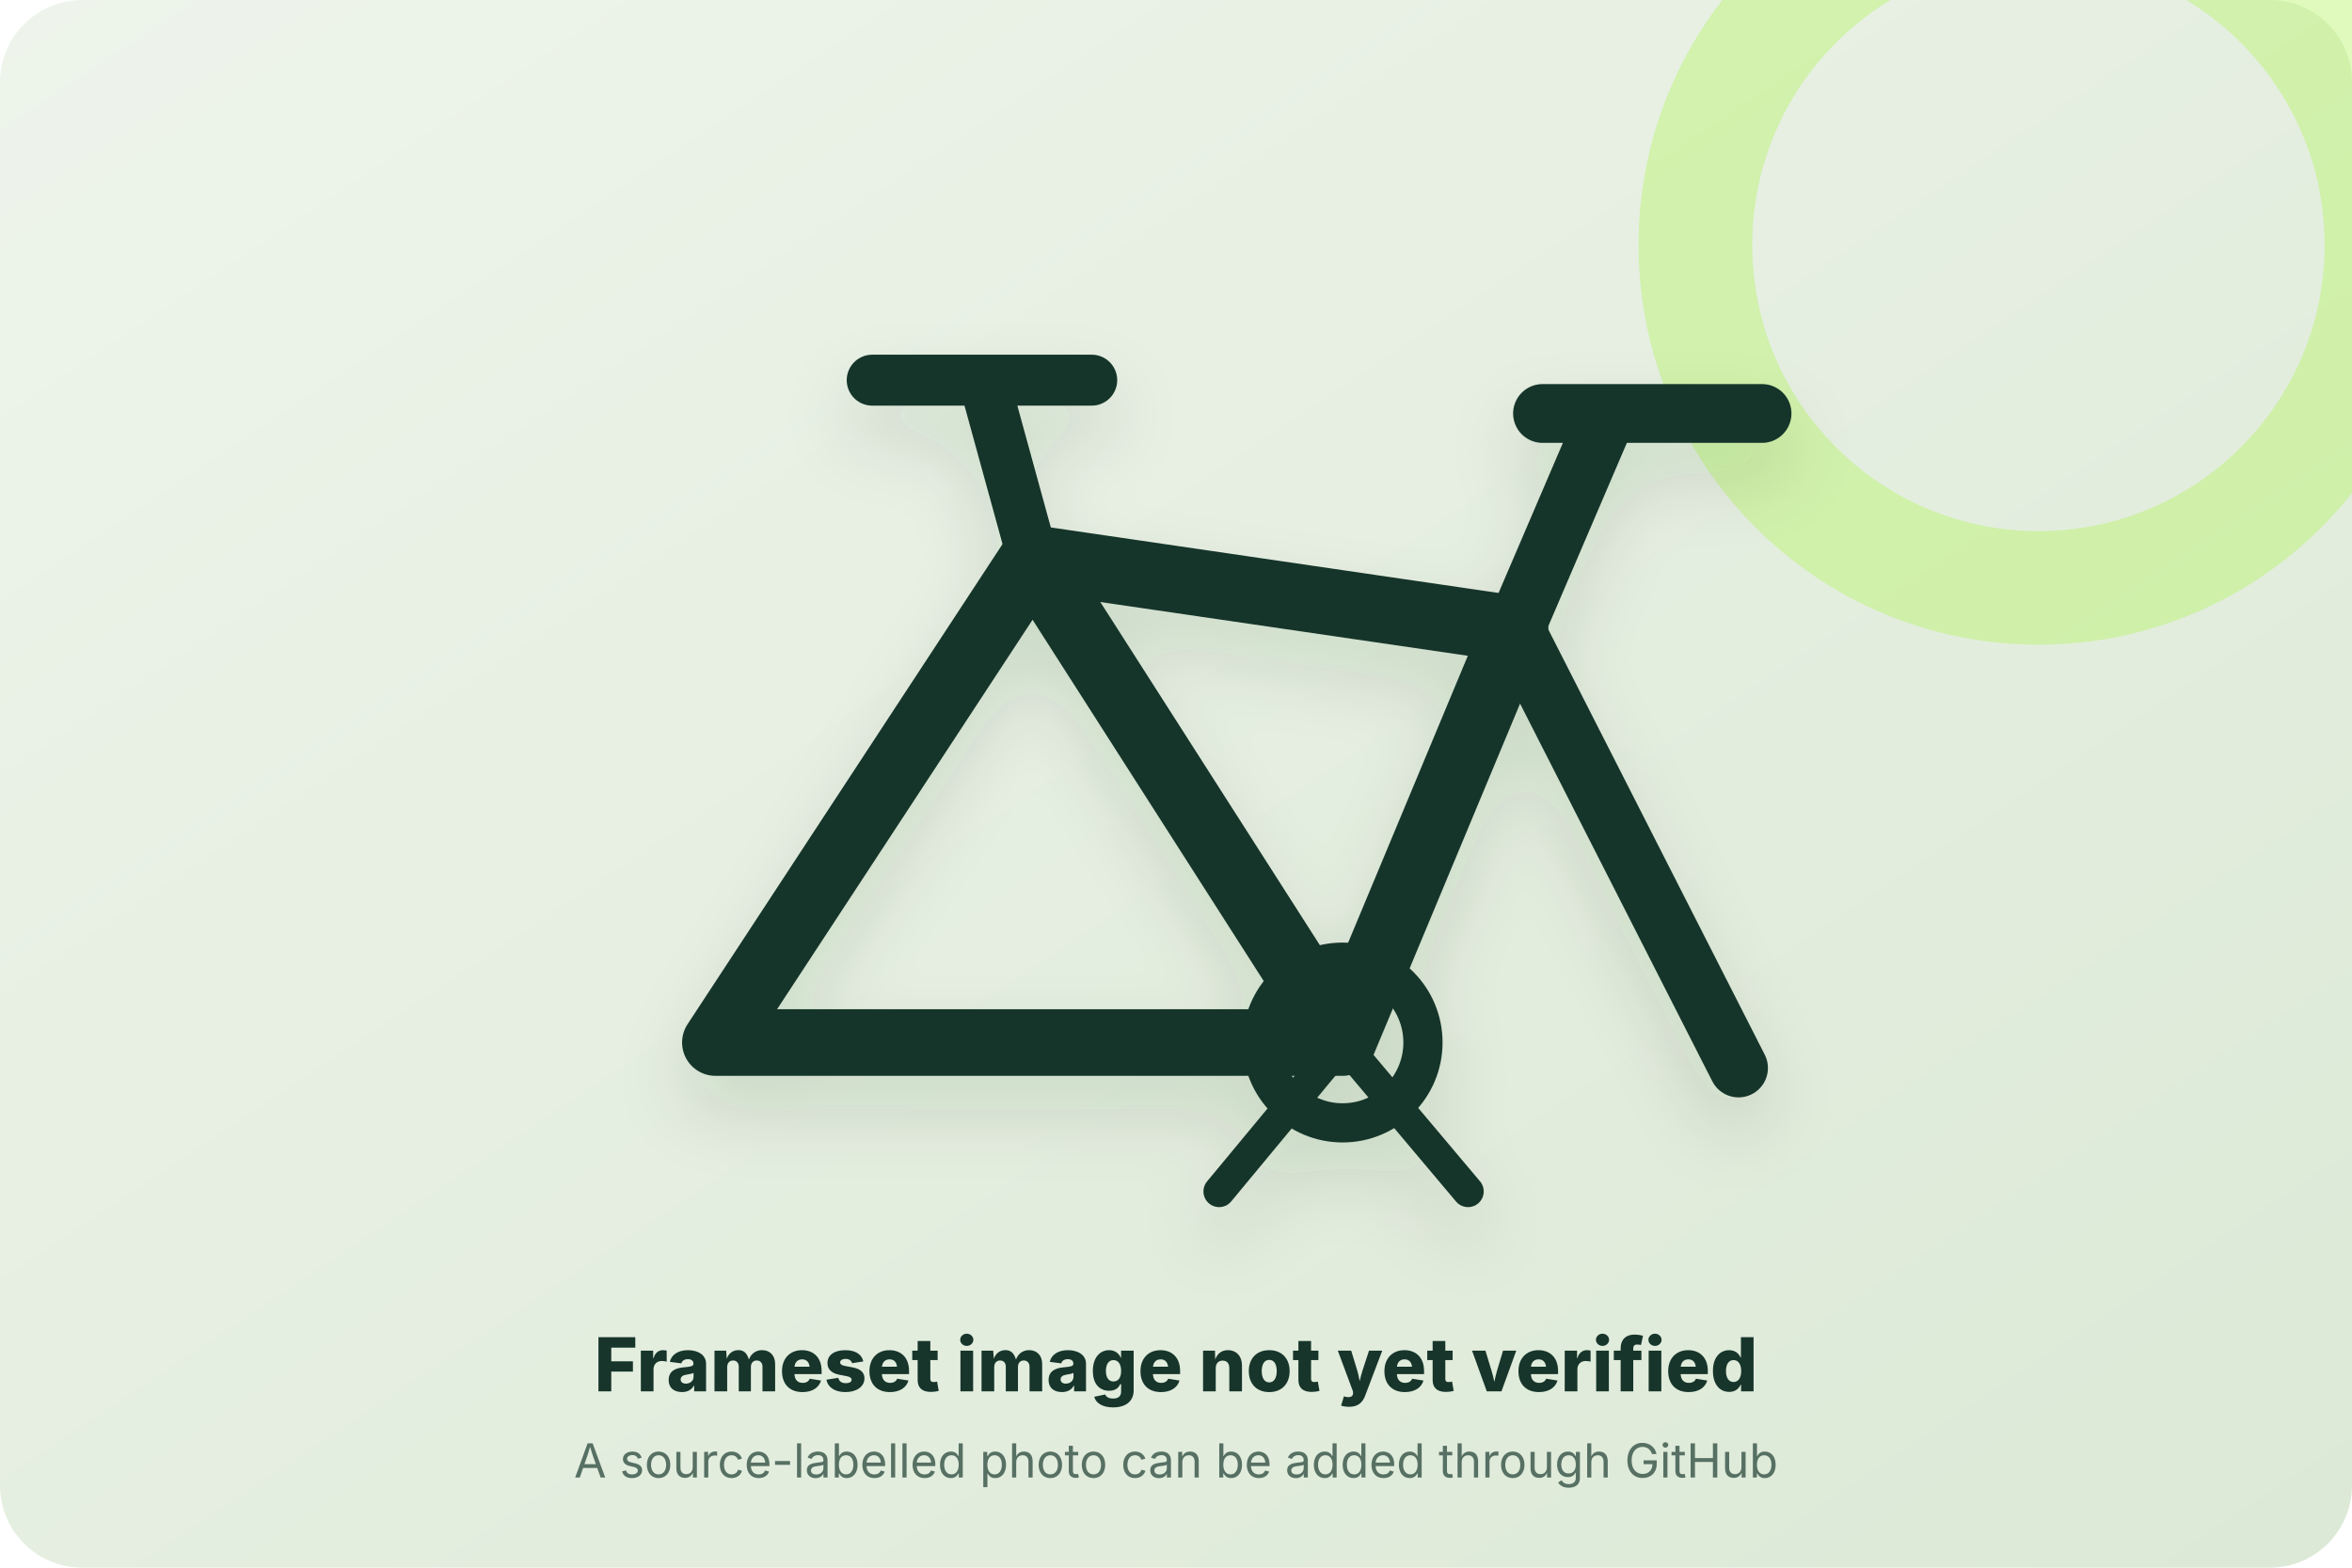
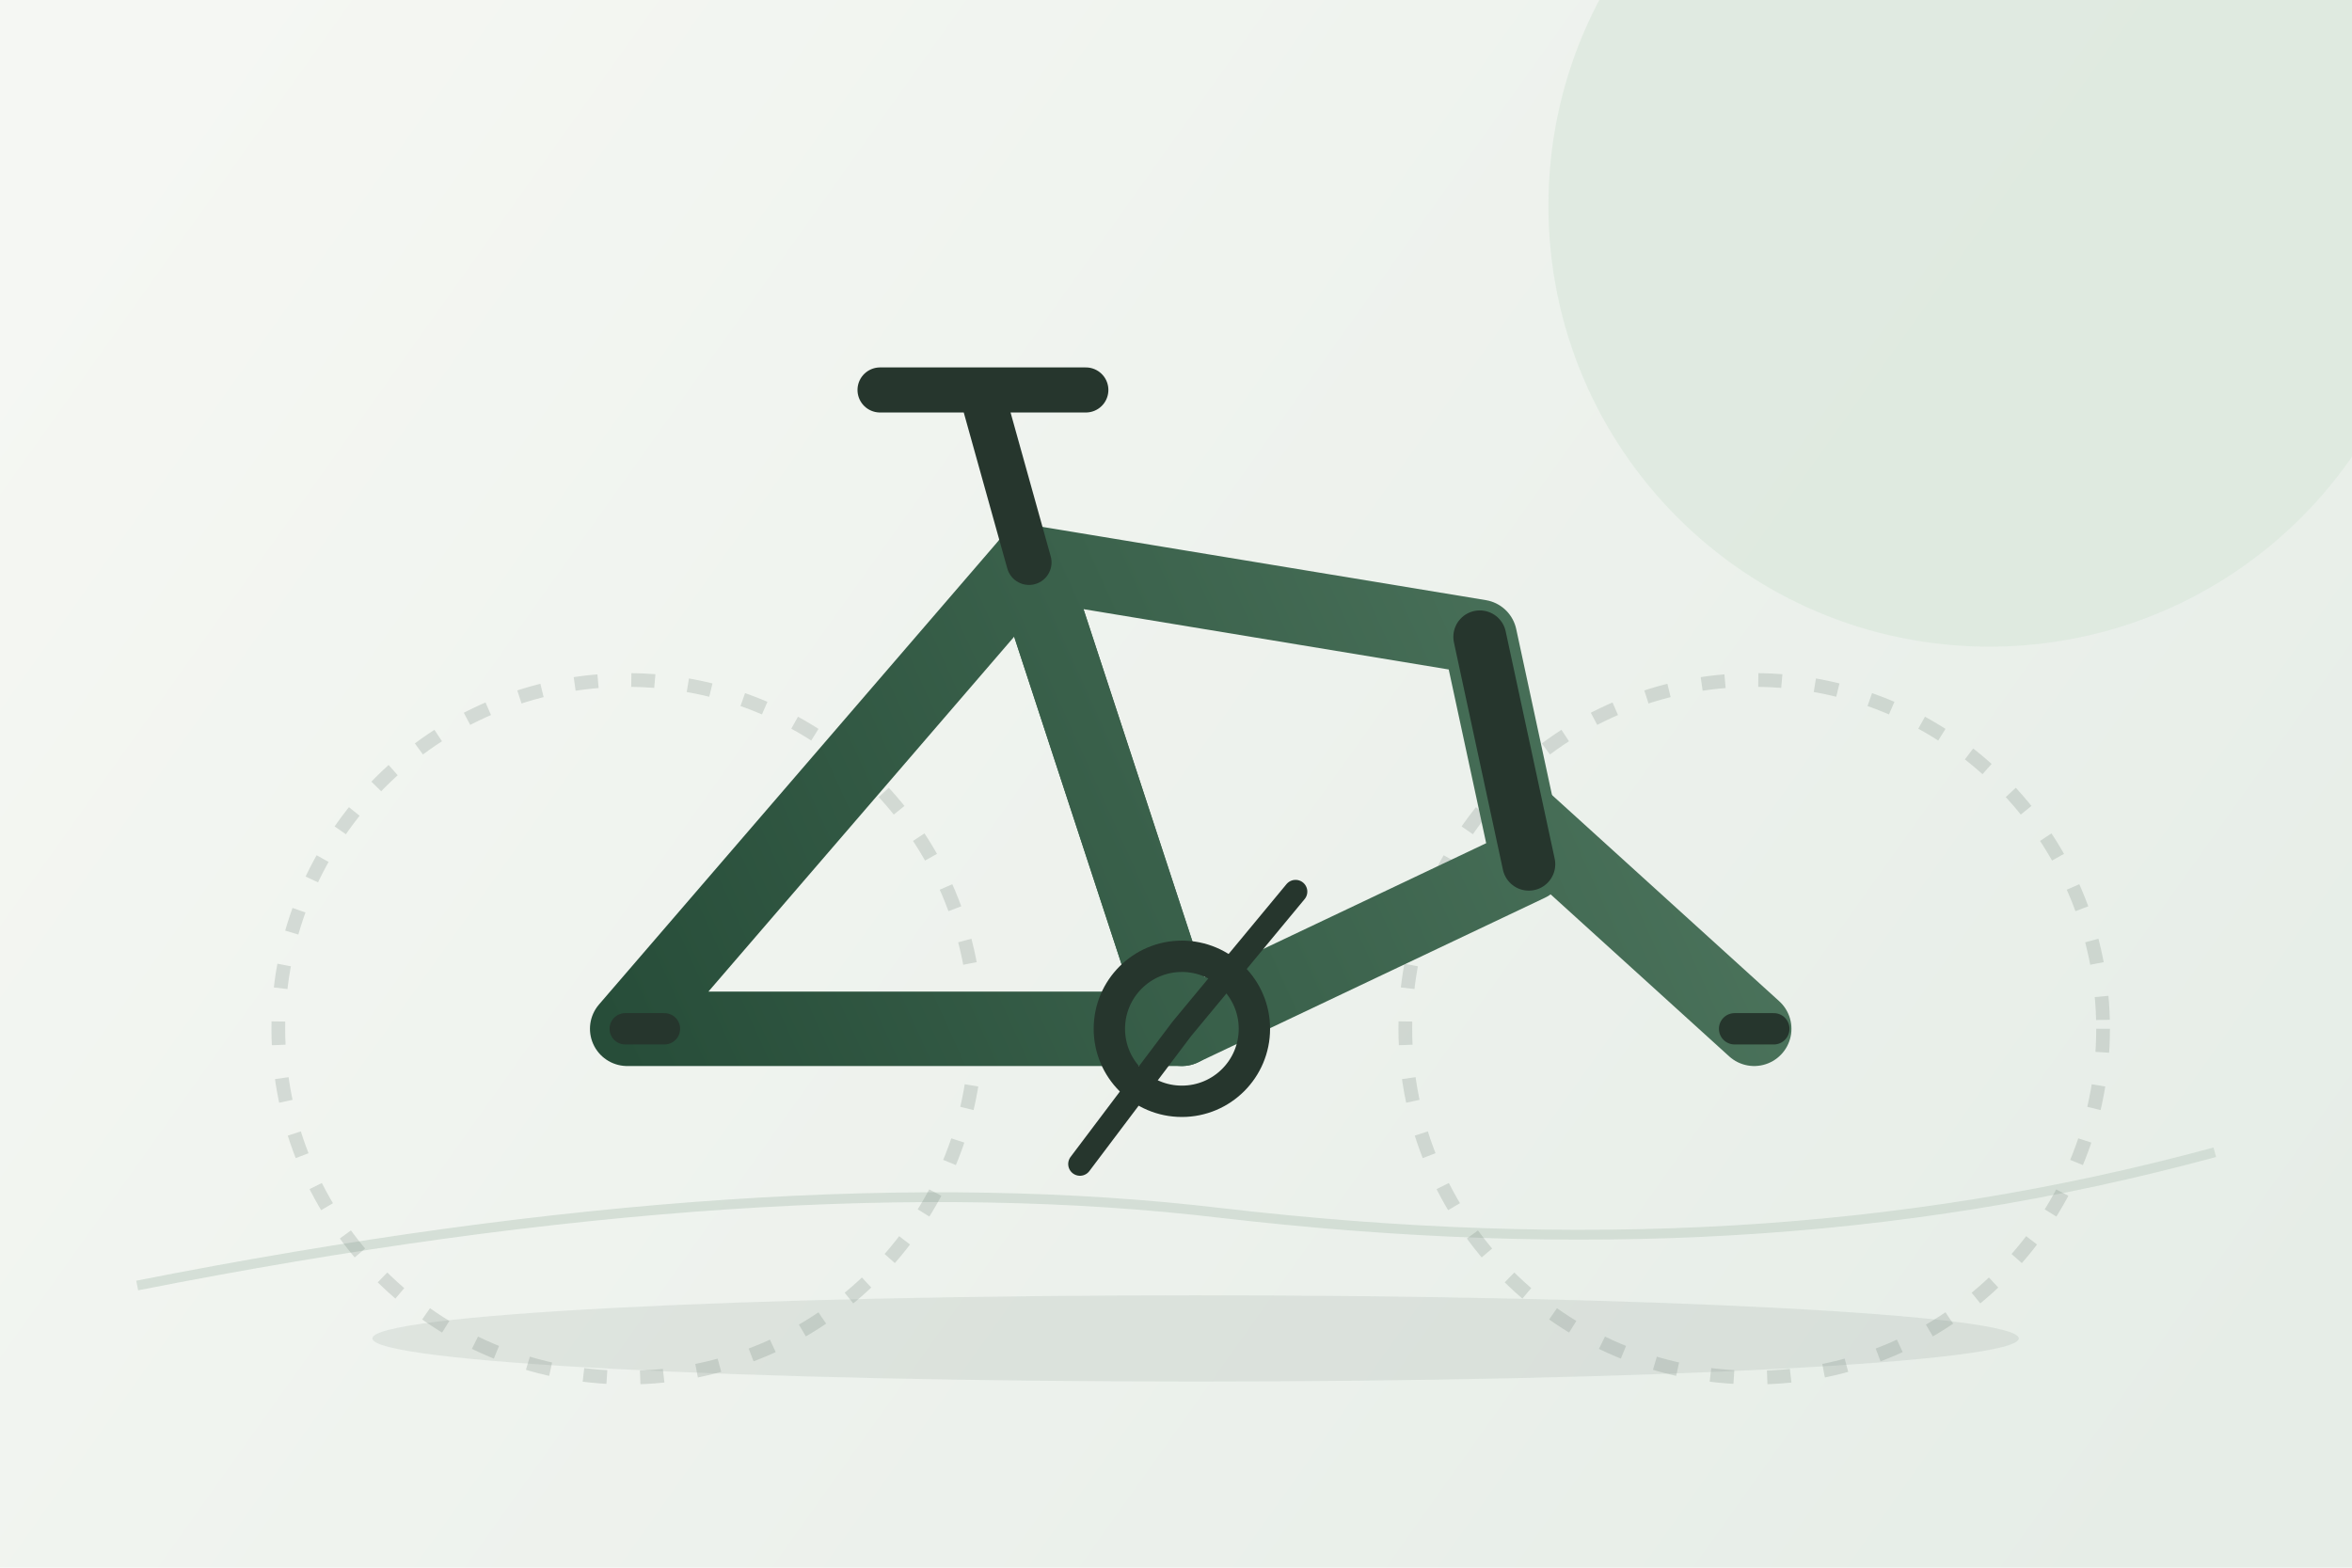
<svg xmlns="http://www.w3.org/2000/svg" viewBox="0 0 1200 800" role="img" aria-labelledby="title desc">
  <defs>
-     <linearGradient id="bg" x1="0" y1="0" x2="1" y2="1">
-       <stop offset="0" stop-color="#eef4eb" />
-       <stop offset="1" stop-color="#dce9d6" />
+     <linearGradient id="background" x1="80" y1="30" x2="1120" y2="770" gradientUnits="userSpaceOnUse">
+       <stop stop-color="#f5f7f3" />
+       <stop offset="1" stop-color="#e6ede7" />
    </linearGradient>
-     <filter id="shadow" x="-20%" y="-20%" width="140%" height="140%">
-       <feDropShadow dx="0" dy="18" stdDeviation="18" flood-color="#193227" flood-opacity=".12" />
-     </filter>
+     <linearGradient id="frame" x1="320" y1="545" x2="895" y2="285" gradientUnits="userSpaceOnUse">
+       <stop stop-color="#274d39" />
+       <stop offset="1" stop-color="#4f775f" />
+     </linearGradient>
  </defs>
-   <rect width="1200" height="800" rx="42" fill="url(#bg)" />
-   <circle cx="1040" cy="125" r="175" fill="none" stroke="#b7f36b" stroke-width="58" opacity=".45" />
-   <g filter="url(#shadow)" fill="none" stroke="#17352b" stroke-linecap="round" stroke-linejoin="round">
-     <path d="M365 532 527 285 685 532H365Zm162-247 246 36-88 211M365 532l320 0" stroke-width="34" />
-     <path d="M773 321 887 545m-114-224 45-105m-31-5h112" stroke-width="30" />
-     <path d="M527 285l-25-91m-57 0h112" stroke-width="26" />
-     <circle cx="685" cy="532" r="41" stroke-width="20" />
-     <path d="M685 532 622 608m63-76 64 76" stroke-width="16" />
+   <rect width="1200" height="800" fill="url(#background)" />
+   <circle cx="1015" cy="105" r="225" fill="#dbe8dd" opacity=".72" />
+   <path d="M70 656c218-43 402-55 553-37 181 21 345 13 507-31" fill="none" stroke="#cad7cd" stroke-width="5" opacity=".72" />
+   <ellipse cx="610" cy="683" rx="420" ry="22" fill="#17352b" opacity=".08" />
+   <g fill="none" stroke="#75877c" stroke-width="7" stroke-dasharray="12 17" opacity=".24">
+     <circle cx="320" cy="525" r="178" />
+     <circle cx="895" cy="525" r="178" />
  </g>
-   <g font-family="ui-sans-serif,system-ui,-apple-system,BlinkMacSystemFont,'Segoe UI',sans-serif" text-anchor="middle">
-     <text x="600" y="710" fill="#17352b" font-size="38" font-weight="800">Frameset image not yet verified</text>
-     <text x="600" y="754" fill="#577064" font-size="24">A source-labelled photo can be added through GitHub</text>
+   <g fill="none" stroke="url(#frame)" stroke-width="38" stroke-linecap="round" stroke-linejoin="round">
+     <path d="m320 525 205-238 78 238H320Z" />
+     <path d="m525 287 230 38 25 116-177 84-78-238Z" />
+     <path d="m776 417 119 108" />
+   </g>
+   <g fill="none" stroke="#26362d" stroke-linecap="round" stroke-linejoin="round">
+     <path d="m755 325 25 116" stroke-width="27" />
+     <path d="m525 287-24-86M449 199h105" stroke-width="23" />
+     <circle cx="603" cy="525" r="37" stroke-width="16" />
+     <path d="m603 525-52 69m52-69 58-70" stroke-width="12" />
+     <path d="M319 525h20M885 525h20" stroke-width="16" />
  </g>
</svg>
